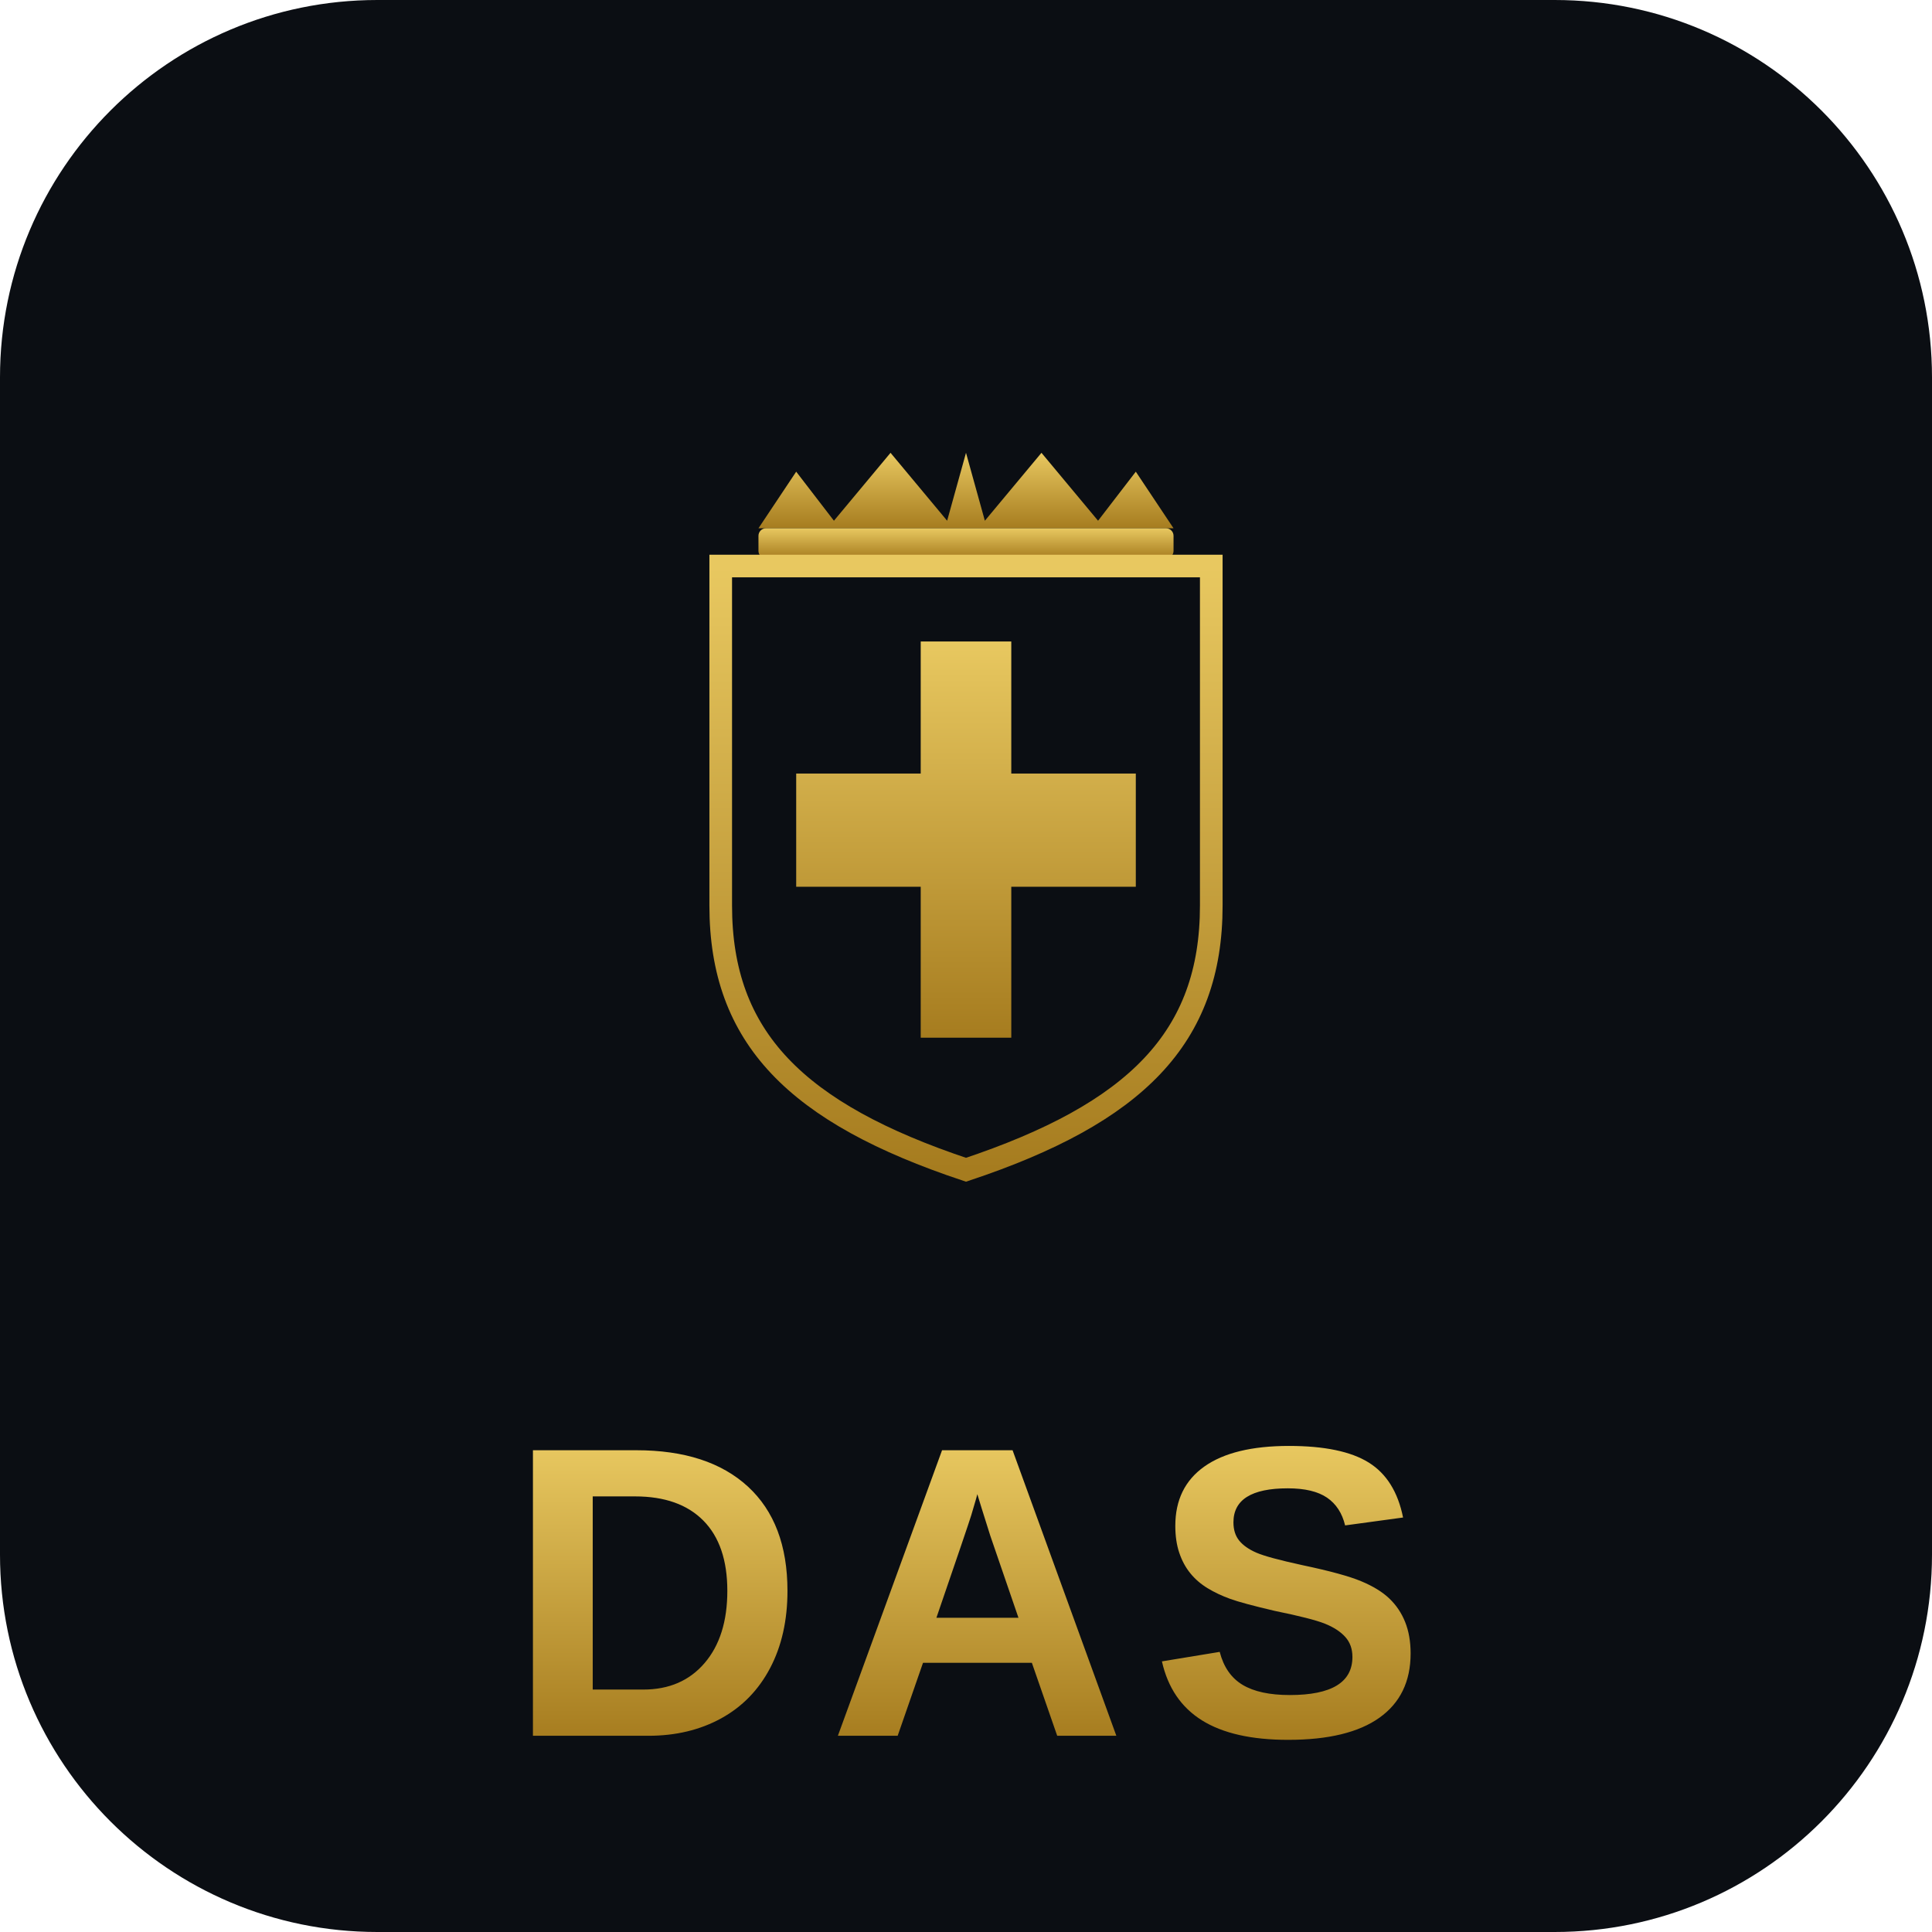
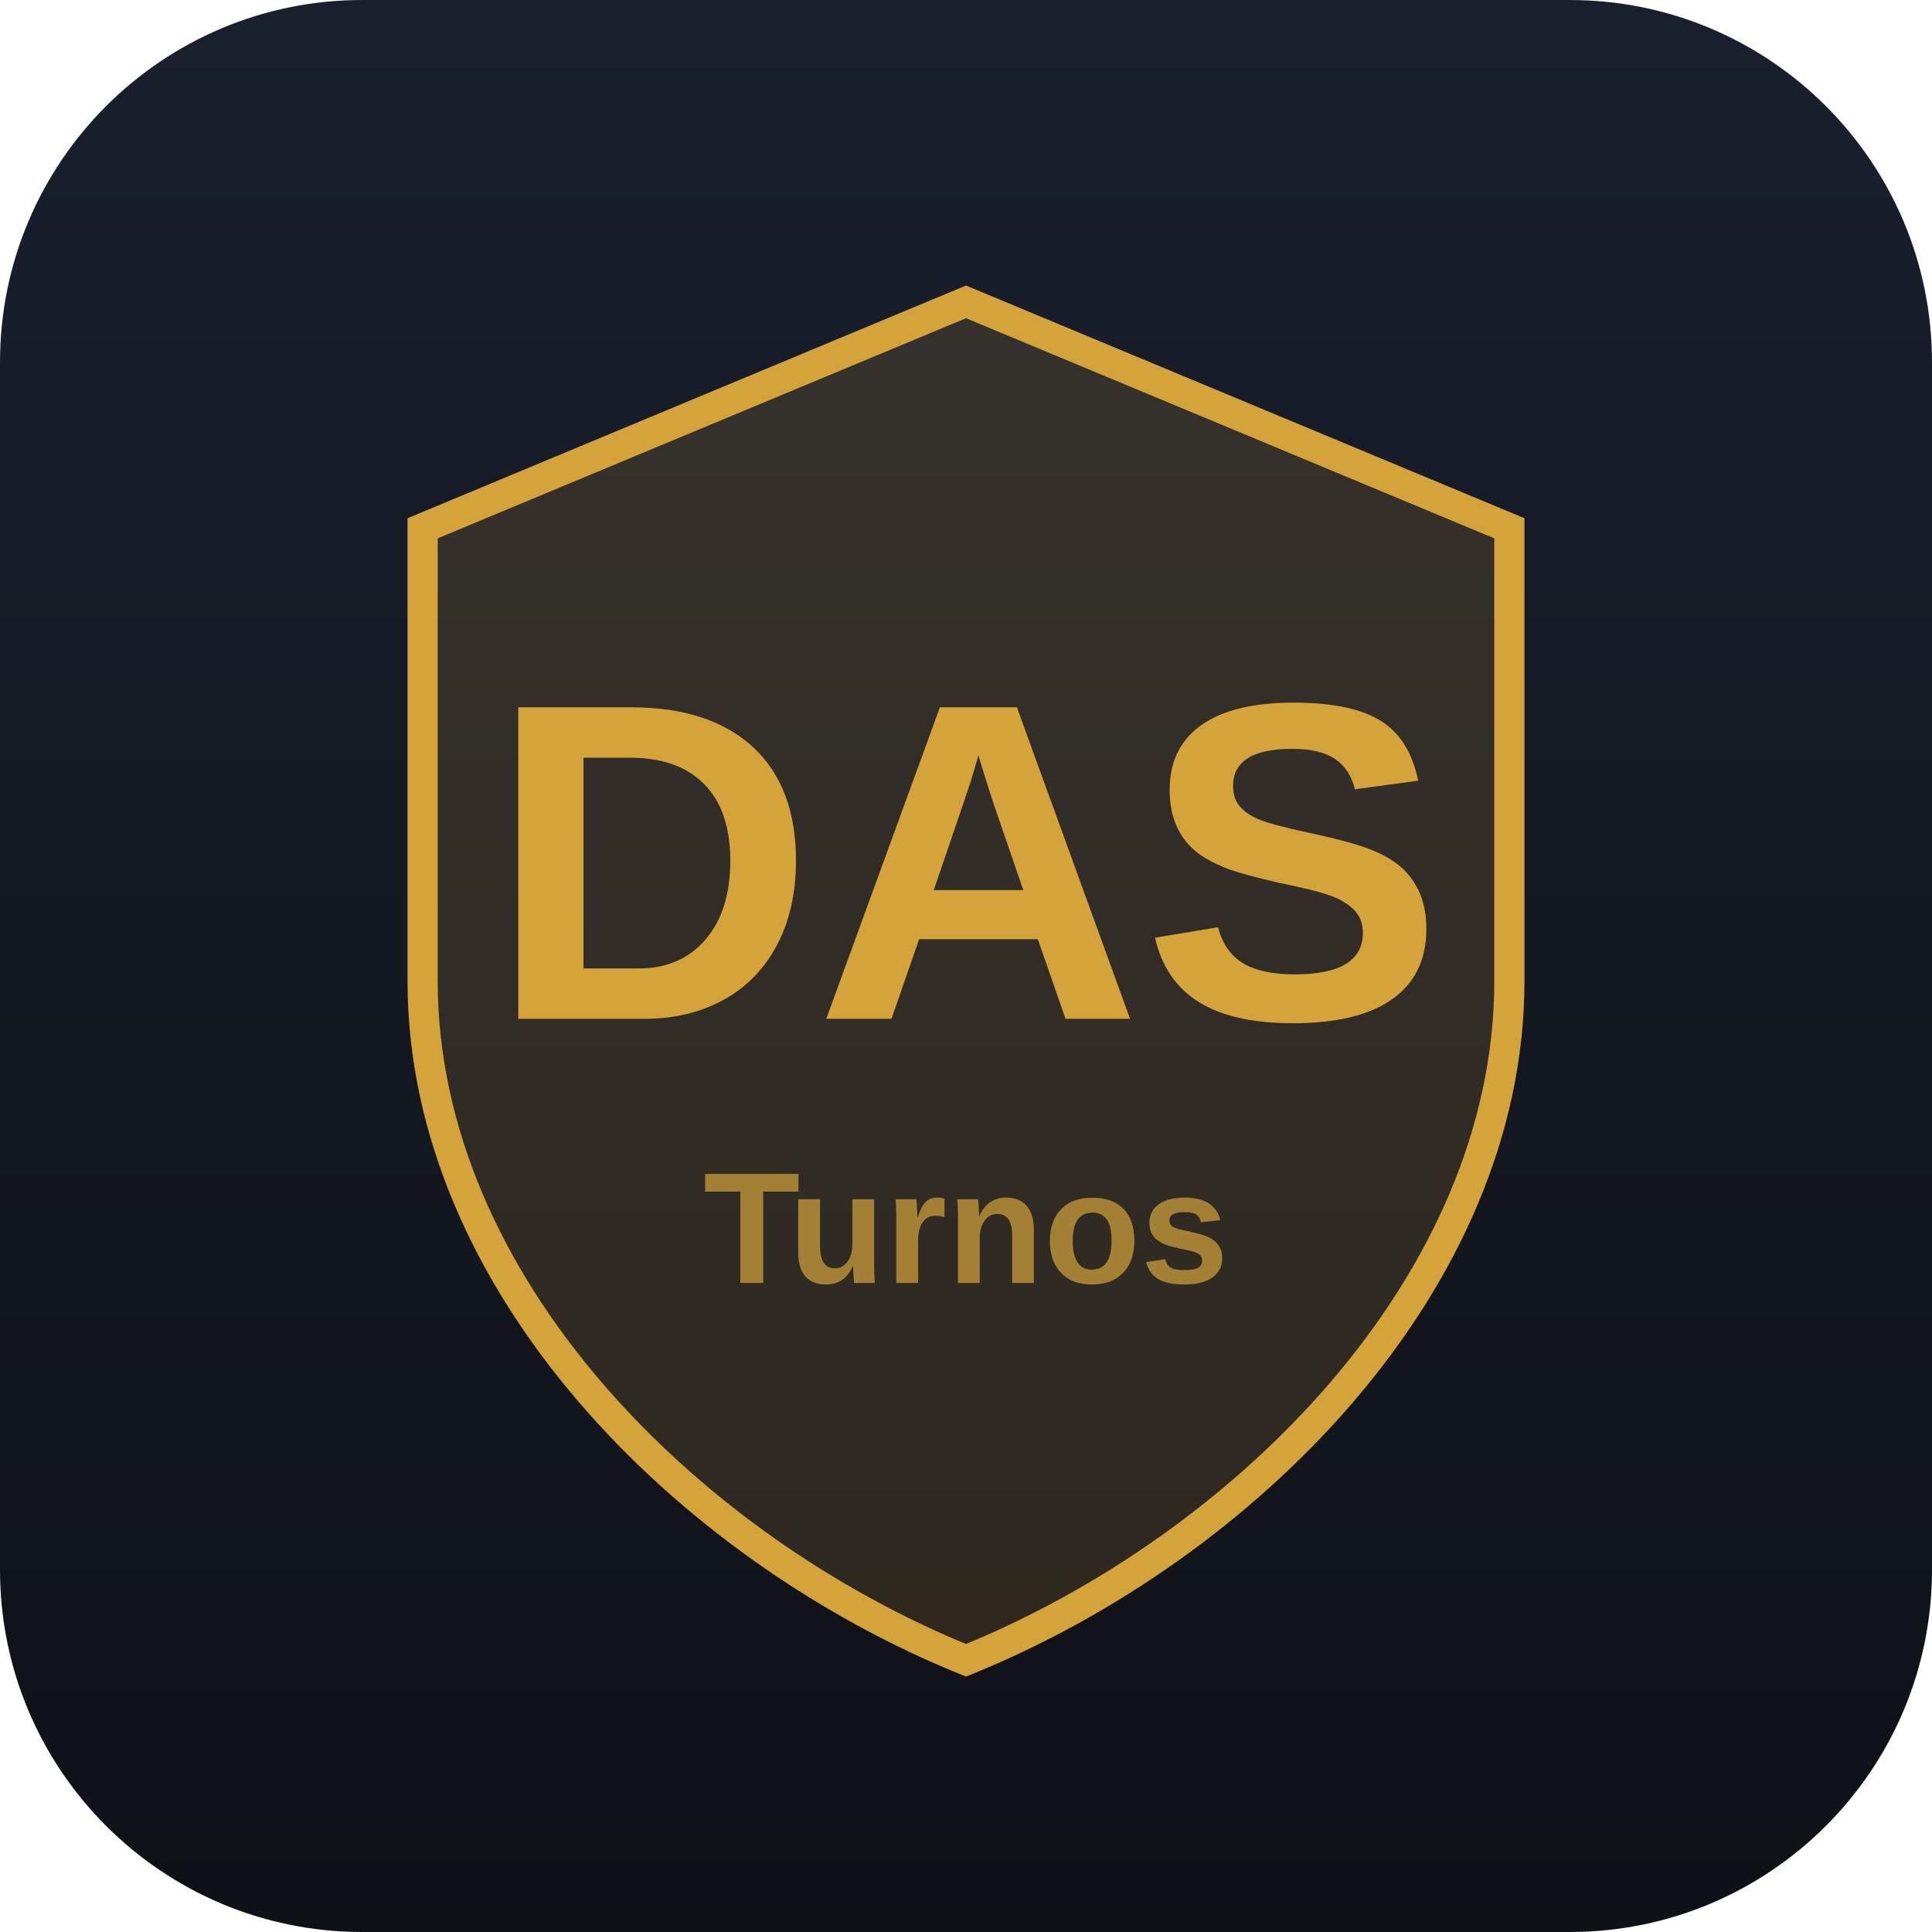
<svg xmlns="http://www.w3.org/2000/svg" viewBox="0 0 512 512" width="512" height="512">
  <defs>
-     <linearGradient id="oro" x1="0" y1="0" x2="0" y2="1">
-       <stop offset="0%" stop-color="#e8c860" />
-       <stop offset="100%" stop-color="#a67c1f" />
+     <linearGradient id="fondo" x1="0" y1="0" x2="0" y2="1">
+       <stop offset="0%" stop-color="#1a1f2e" />
+       <stop offset="100%" stop-color="#0e1116" />
    </linearGradient>
  </defs>
-   <rect width="512" height="512" rx="100" fill="#0b0e13" />
-   <g transform="translate(256 220)">
-     <path d="M -55 -80 L -45 -95 L -35 -82 L -20 -100 L -5 -82 L 0 -100 L 5 -82 L 20 -100 L 35 -82 L 45 -95 L 55 -80 Z" fill="url(#oro)" />
-     <rect x="-55" y="-80" width="110" height="8" rx="2" fill="url(#oro)" />
-     <path d="M -65 -70 L 65 -70 L 65 20 C 65 55 45 75 0 90 C -45 75 -65 55 -65 20 Z" fill="#0b0e13" stroke="url(#oro)" stroke-width="6" />
-     <path d="M -12 -50 L 12 -50 L 12 -15 L 45 -15 L 45 15 L 12 15 L 12 55 L -12 55 L -12 15 L -45 15 L -45 -15 L -12 -15 Z" fill="url(#oro)" />
-   </g>
-   <text x="256" y="460" font-family="Arial, Helvetica, sans-serif" font-size="110" font-weight="900" fill="url(#oro)" text-anchor="middle" letter-spacing="6">DAS</text>
+   <rect width="512" height="512" rx="96" fill="url(#fondo)" />
+   <path d="M256 80 L400 140 L400 260 C400 340 330 410 256 440 C182 410 112 340 112 260 L112 140 Z" fill="#d4a43a" opacity="0.15" />
+   <path d="M256 80 L400 140 L400 260 C400 340 330 410 256 440 C182 410 112 340 112 260 L112 140 Z" fill="none" stroke="#d4a43a" stroke-width="8" />
+   <text x="256" y="270" font-family="Arial, Helvetica, sans-serif" font-size="120" font-weight="bold" fill="#d4a43a" text-anchor="middle">DAS</text>
+   <text x="256" y="340" font-family="Arial, Helvetica, sans-serif" font-size="42" font-weight="bold" fill="#d4a43a" text-anchor="middle" opacity="0.7">Turnos</text>
</svg>
